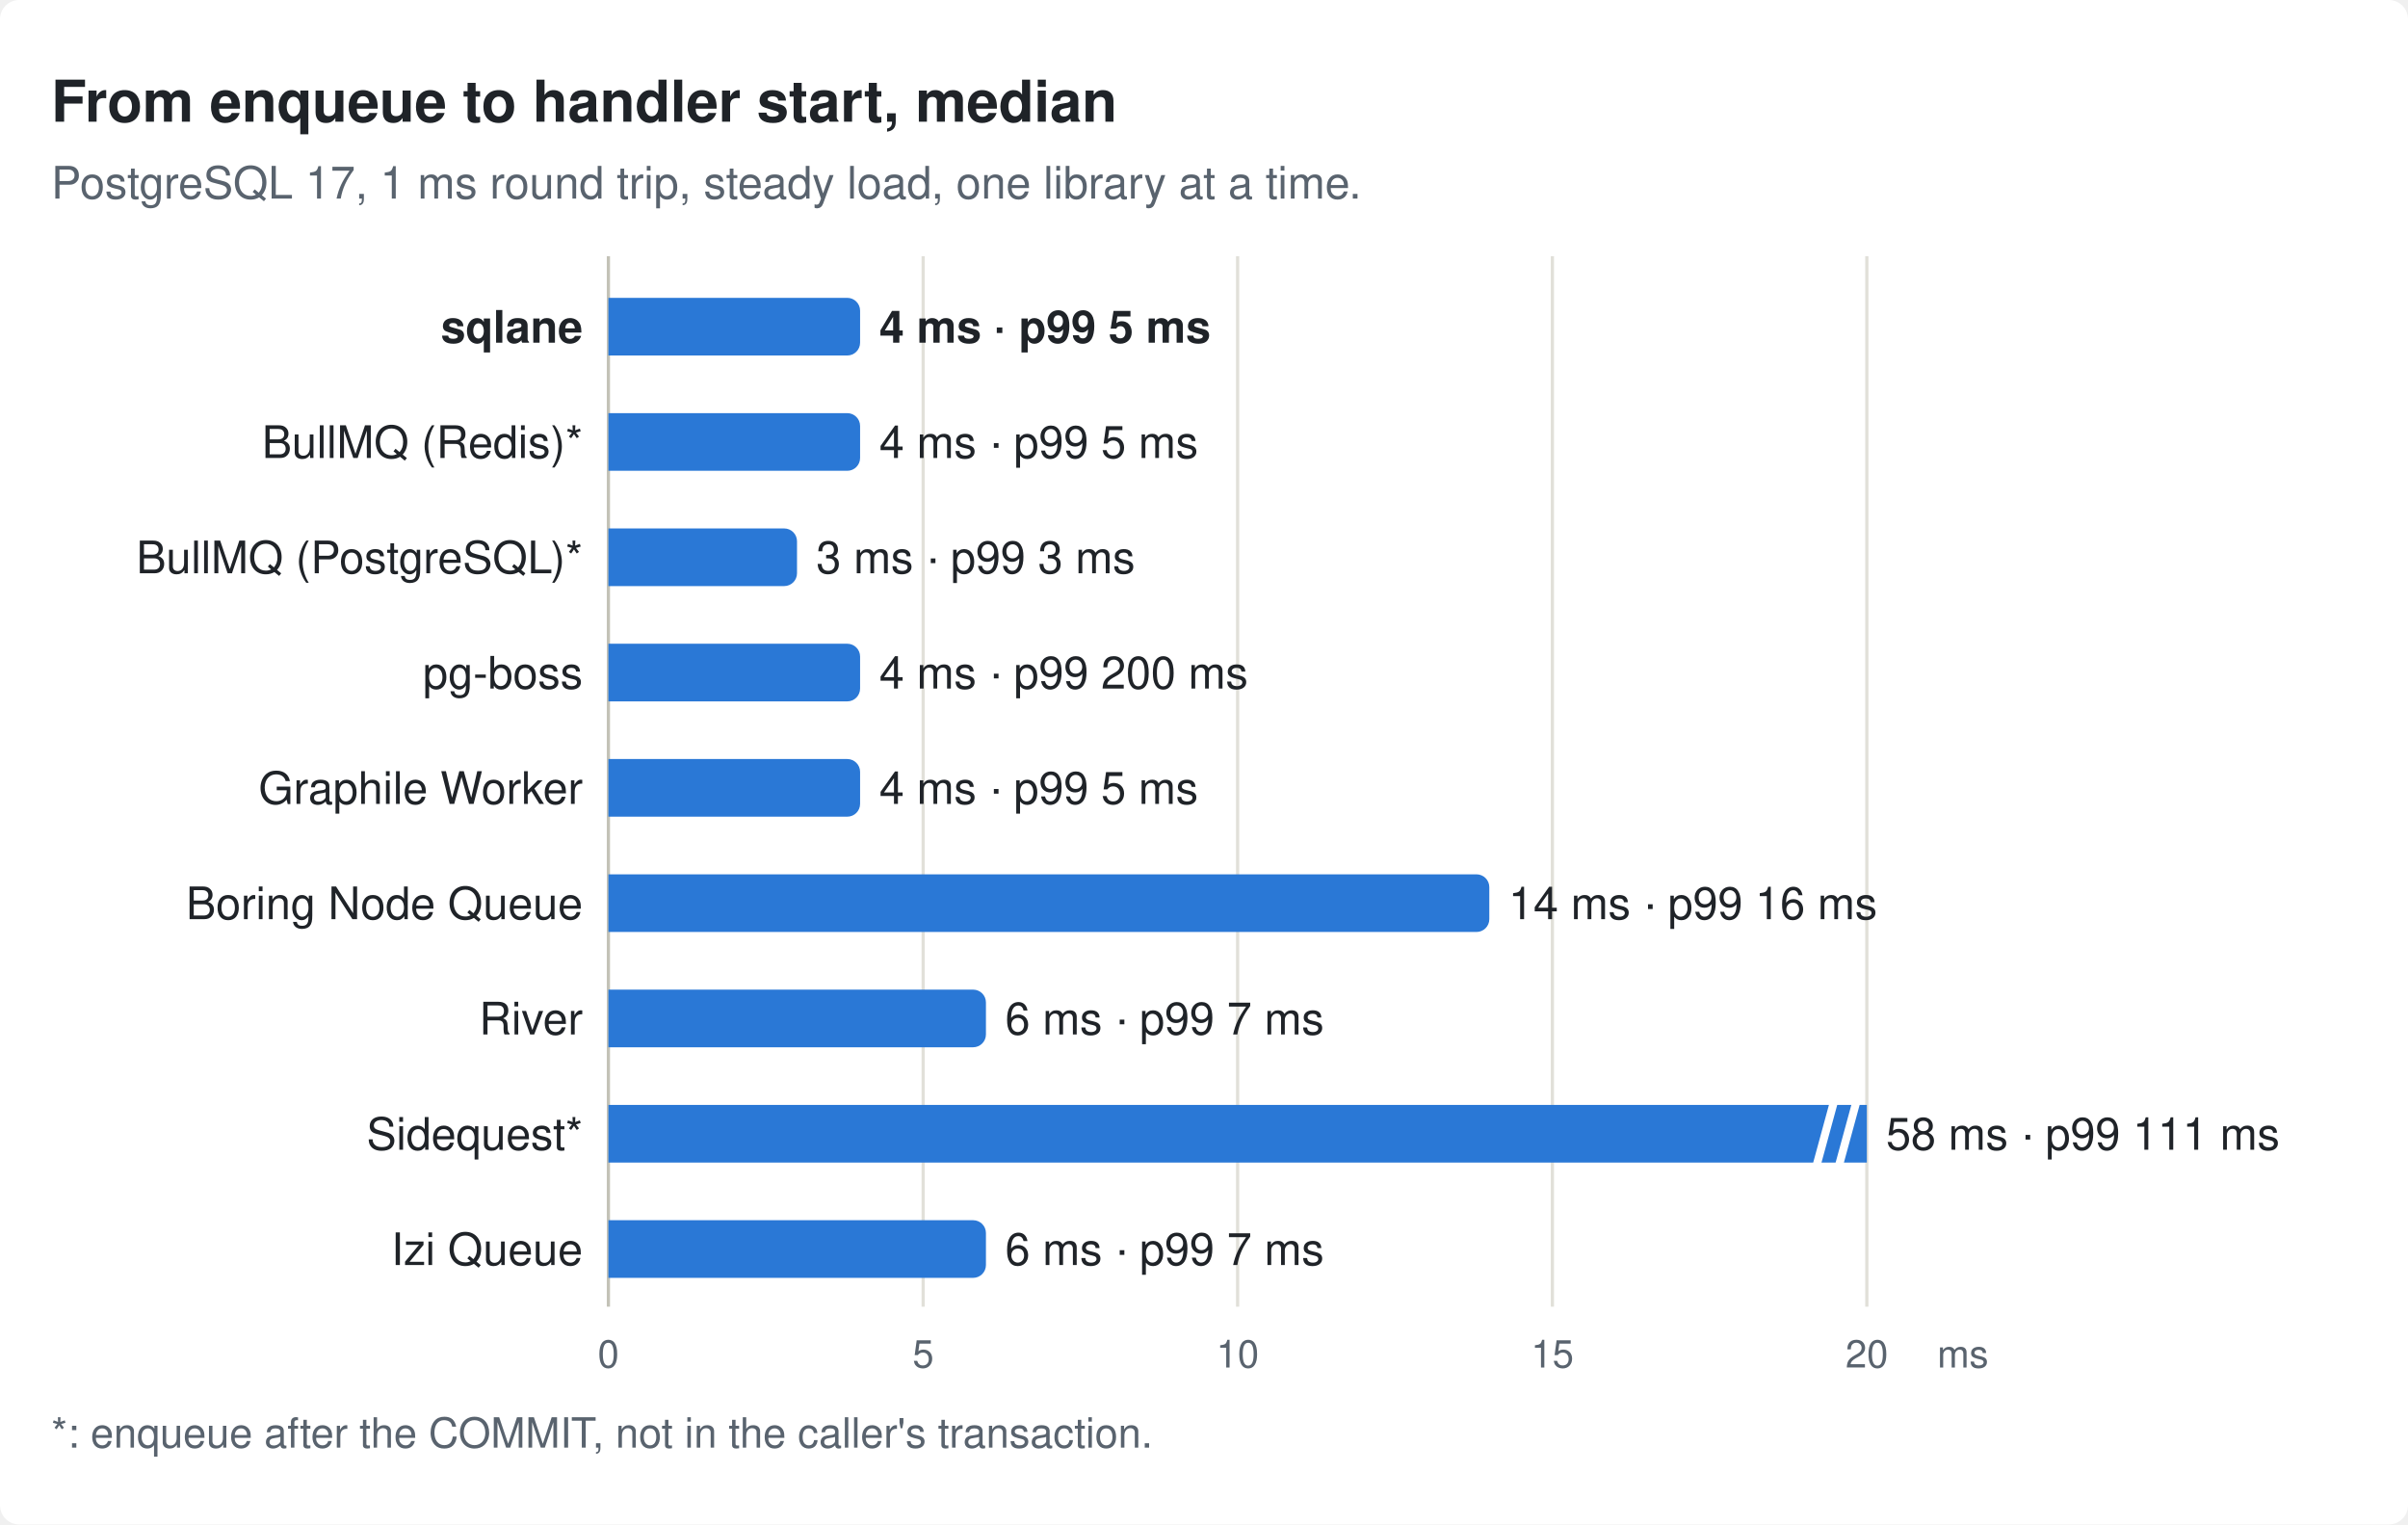
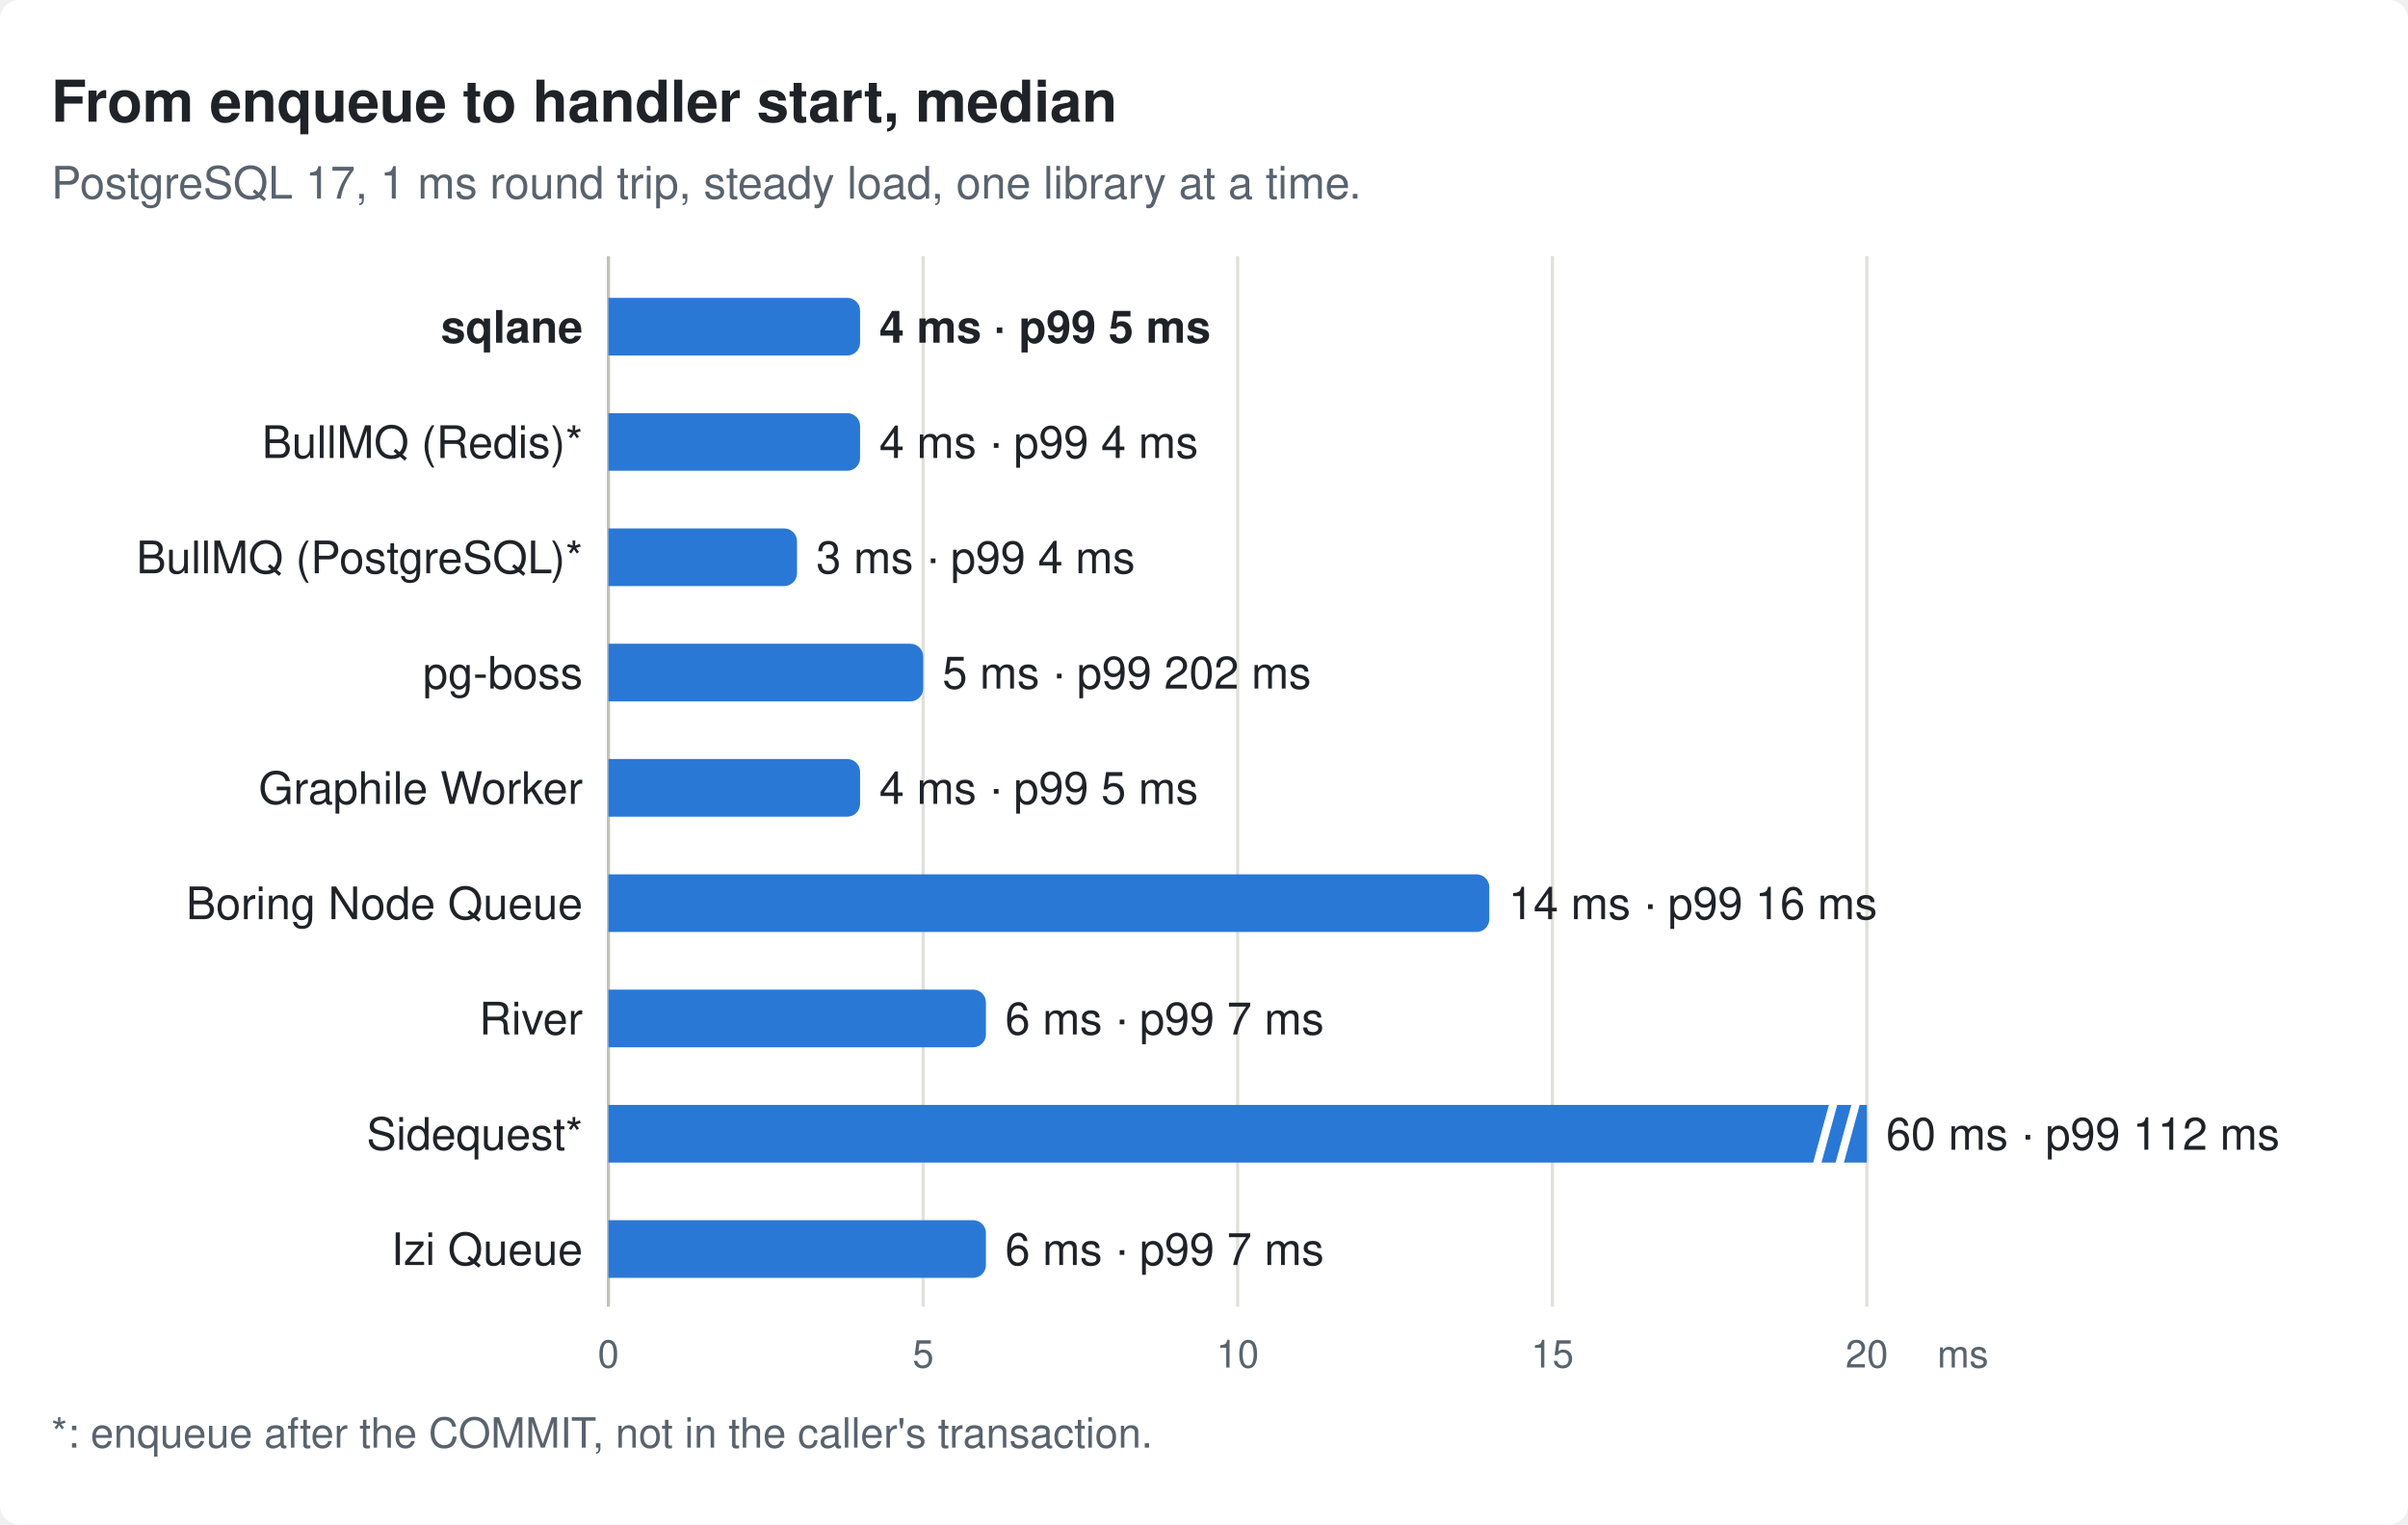
<svg xmlns="http://www.w3.org/2000/svg" width="752" height="476" viewBox="0 0 752 476" font-family="-apple-system, BlinkMacSystemFont, 'Segoe UI', Helvetica, Arial, sans-serif" role="img" aria-label="From enqueue to handler start, median">
  <rect width="752" height="476" rx="6" fill="#ffffff" />
  <g transform="translate(16 16)">
    <text x="0" y="22" font-size="18" font-weight="600" fill="#1f2328">From enqueue to handler start, median</text>
    <text x="0" y="46" font-size="14" fill="#59636e">PostgreSQL 17, 1 ms round trip, steady load, one library at a time.</text>
    <line x1="174.0" y1="64" x2="174.0" y2="392" stroke="#c3c2b7" />
    <text x="174.0" y="411" font-size="12" fill="#59636e" text-anchor="middle">0</text>
    <line x1="272.3" y1="64" x2="272.3" y2="392" stroke="#e1e0d9" />
    <text x="272.3" y="411" font-size="12" fill="#59636e" text-anchor="middle">5</text>
    <line x1="370.5" y1="64" x2="370.5" y2="392" stroke="#e1e0d9" />
    <text x="370.5" y="411" font-size="12" fill="#59636e" text-anchor="middle">10</text>
    <line x1="468.8" y1="64" x2="468.8" y2="392" stroke="#e1e0d9" />
    <text x="468.8" y="411" font-size="12" fill="#59636e" text-anchor="middle">15</text>
    <line x1="567.0" y1="64" x2="567.0" y2="392" stroke="#e1e0d9" />
    <text x="567.0" y="411" font-size="12" fill="#59636e" text-anchor="middle">20</text>
    <text x="589" y="411" font-size="12" fill="#59636e">ms</text>
    <text x="0" y="436" font-size="13" fill="#59636e">*: enqueue after the COMMIT, not in the caller's transaction.</text>
    <text x="166" y="91" font-size="14" fill="#1f2328" text-anchor="end" font-weight="600">sqlane</text>
    <path d="M174,77H248.6A4,4 0 0 1 252.6,81V91A4,4 0 0 1 248.6,95H174Z" fill="#2a78d6" />
    <text x="258.6" y="91" font-size="14" fill="#1f2328" font-weight="600">4 ms · p99 5 ms</text>
    <text x="166" y="127" font-size="14" fill="#1f2328" text-anchor="end">BullMQ (Redis)*</text>
    <path d="M174,113H248.6A4,4 0 0 1 252.6,117V127A4,4 0 0 1 248.6,131H174Z" fill="#2a78d6" />
-     <text x="258.6" y="127" font-size="14" fill="#1f2328">4 ms · p99 5 ms</text>
+     <text x="258.6" y="127" font-size="14" fill="#1f2328">4 ms · p99 4 ms</text>
    <text x="166" y="163" font-size="14" fill="#1f2328" text-anchor="end">BullMQ (PostgreSQL)*</text>
    <path d="M174,149H228.9A4,4 0 0 1 232.9,153V163A4,4 0 0 1 228.9,167H174Z" fill="#2a78d6" />
-     <text x="238.9" y="163" font-size="14" fill="#1f2328">3 ms · p99 3 ms</text>
+     <text x="238.9" y="163" font-size="14" fill="#1f2328">3 ms · p99 4 ms</text>
    <text x="166" y="199" font-size="14" fill="#1f2328" text-anchor="end">pg-boss</text>
-     <path d="M174,185H248.6A4,4 0 0 1 252.6,189V199A4,4 0 0 1 248.6,203H174Z" fill="#2a78d6" />
-     <text x="258.6" y="199" font-size="14" fill="#1f2328">4 ms · p99 200 ms</text>
+     <path d="M174,185H268.3A4,4 0 0 1 272.3,189V199A4,4 0 0 1 268.3,203H174Z" fill="#2a78d6" />
+     <text x="278.3" y="199" font-size="14" fill="#1f2328">5 ms · p99 202 ms</text>
    <text x="166" y="235" font-size="14" fill="#1f2328" text-anchor="end">Graphile Worker</text>
    <path d="M174,221H248.6A4,4 0 0 1 252.6,225V235A4,4 0 0 1 248.6,239H174Z" fill="#2a78d6" />
    <text x="258.6" y="235" font-size="14" fill="#1f2328">4 ms · p99 5 ms</text>
    <text x="166" y="271" font-size="14" fill="#1f2328" text-anchor="end">Boring Node Queue</text>
    <path d="M174,257H445.1A4,4 0 0 1 449.1,261V271A4,4 0 0 1 445.1,275H174Z" fill="#2a78d6" />
    <text x="455.1" y="271" font-size="14" fill="#1f2328">14 ms · p99 16 ms</text>
    <text x="166" y="307" font-size="14" fill="#1f2328" text-anchor="end">River</text>
    <path d="M174,293H287.9A4,4 0 0 1 291.9,297V307A4,4 0 0 1 287.9,311H174Z" fill="#2a78d6" />
    <text x="297.9" y="307" font-size="14" fill="#1f2328">6 ms · p99 7 ms</text>
    <text x="166" y="343" font-size="14" fill="#1f2328" text-anchor="end">Sidequest*</text>
    <rect x="174" y="329" width="393.0" height="18" fill="#2a78d6" />
    <path d="M551.0,349l6,-22" stroke="#ffffff" stroke-width="2.5" />
    <path d="M558.0,349l6,-22" stroke="#ffffff" stroke-width="2.5" />
-     <text x="573.0" y="343" font-size="14" fill="#1f2328">58 ms · p99 111 ms</text>
+     <text x="573.0" y="343" font-size="14" fill="#1f2328">60 ms · p99 112 ms</text>
    <text x="166" y="379" font-size="14" fill="#1f2328" text-anchor="end">Izi Queue</text>
    <path d="M174,365H287.9A4,4 0 0 1 291.9,369V379A4,4 0 0 1 287.9,383H174Z" fill="#2a78d6" />
    <text x="297.9" y="379" font-size="14" fill="#1f2328">6 ms · p99 7 ms</text>
  </g>
</svg>
